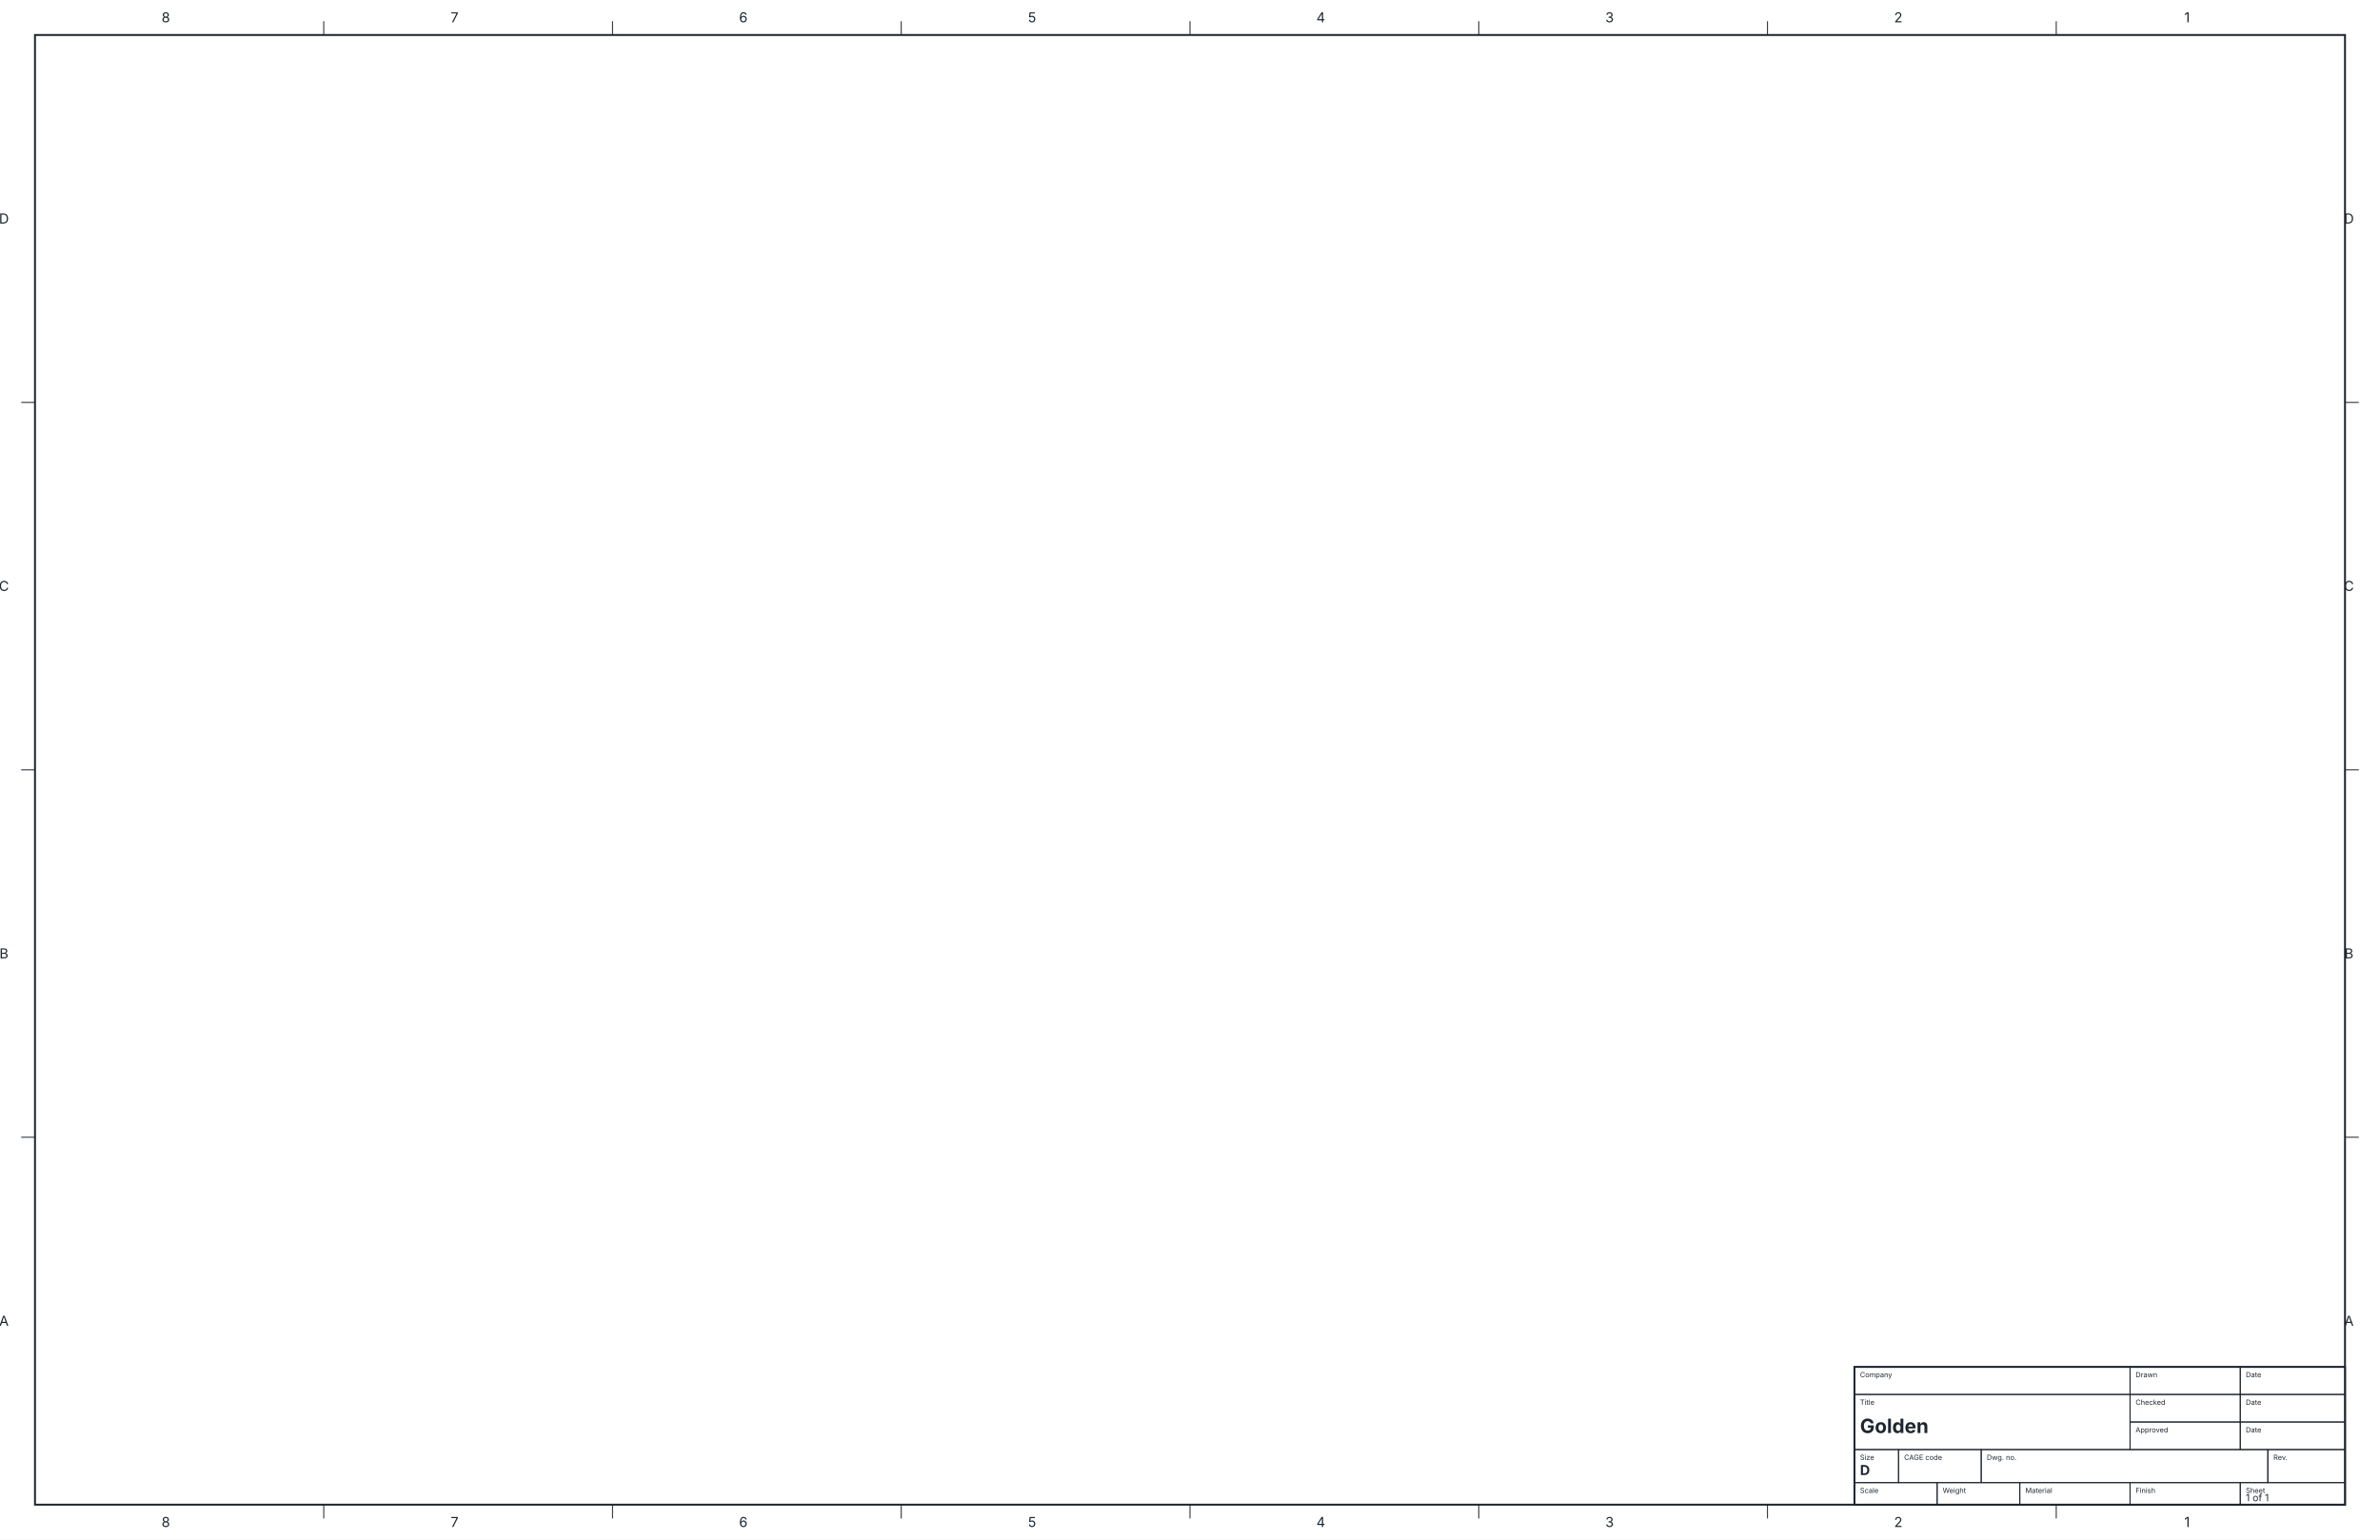
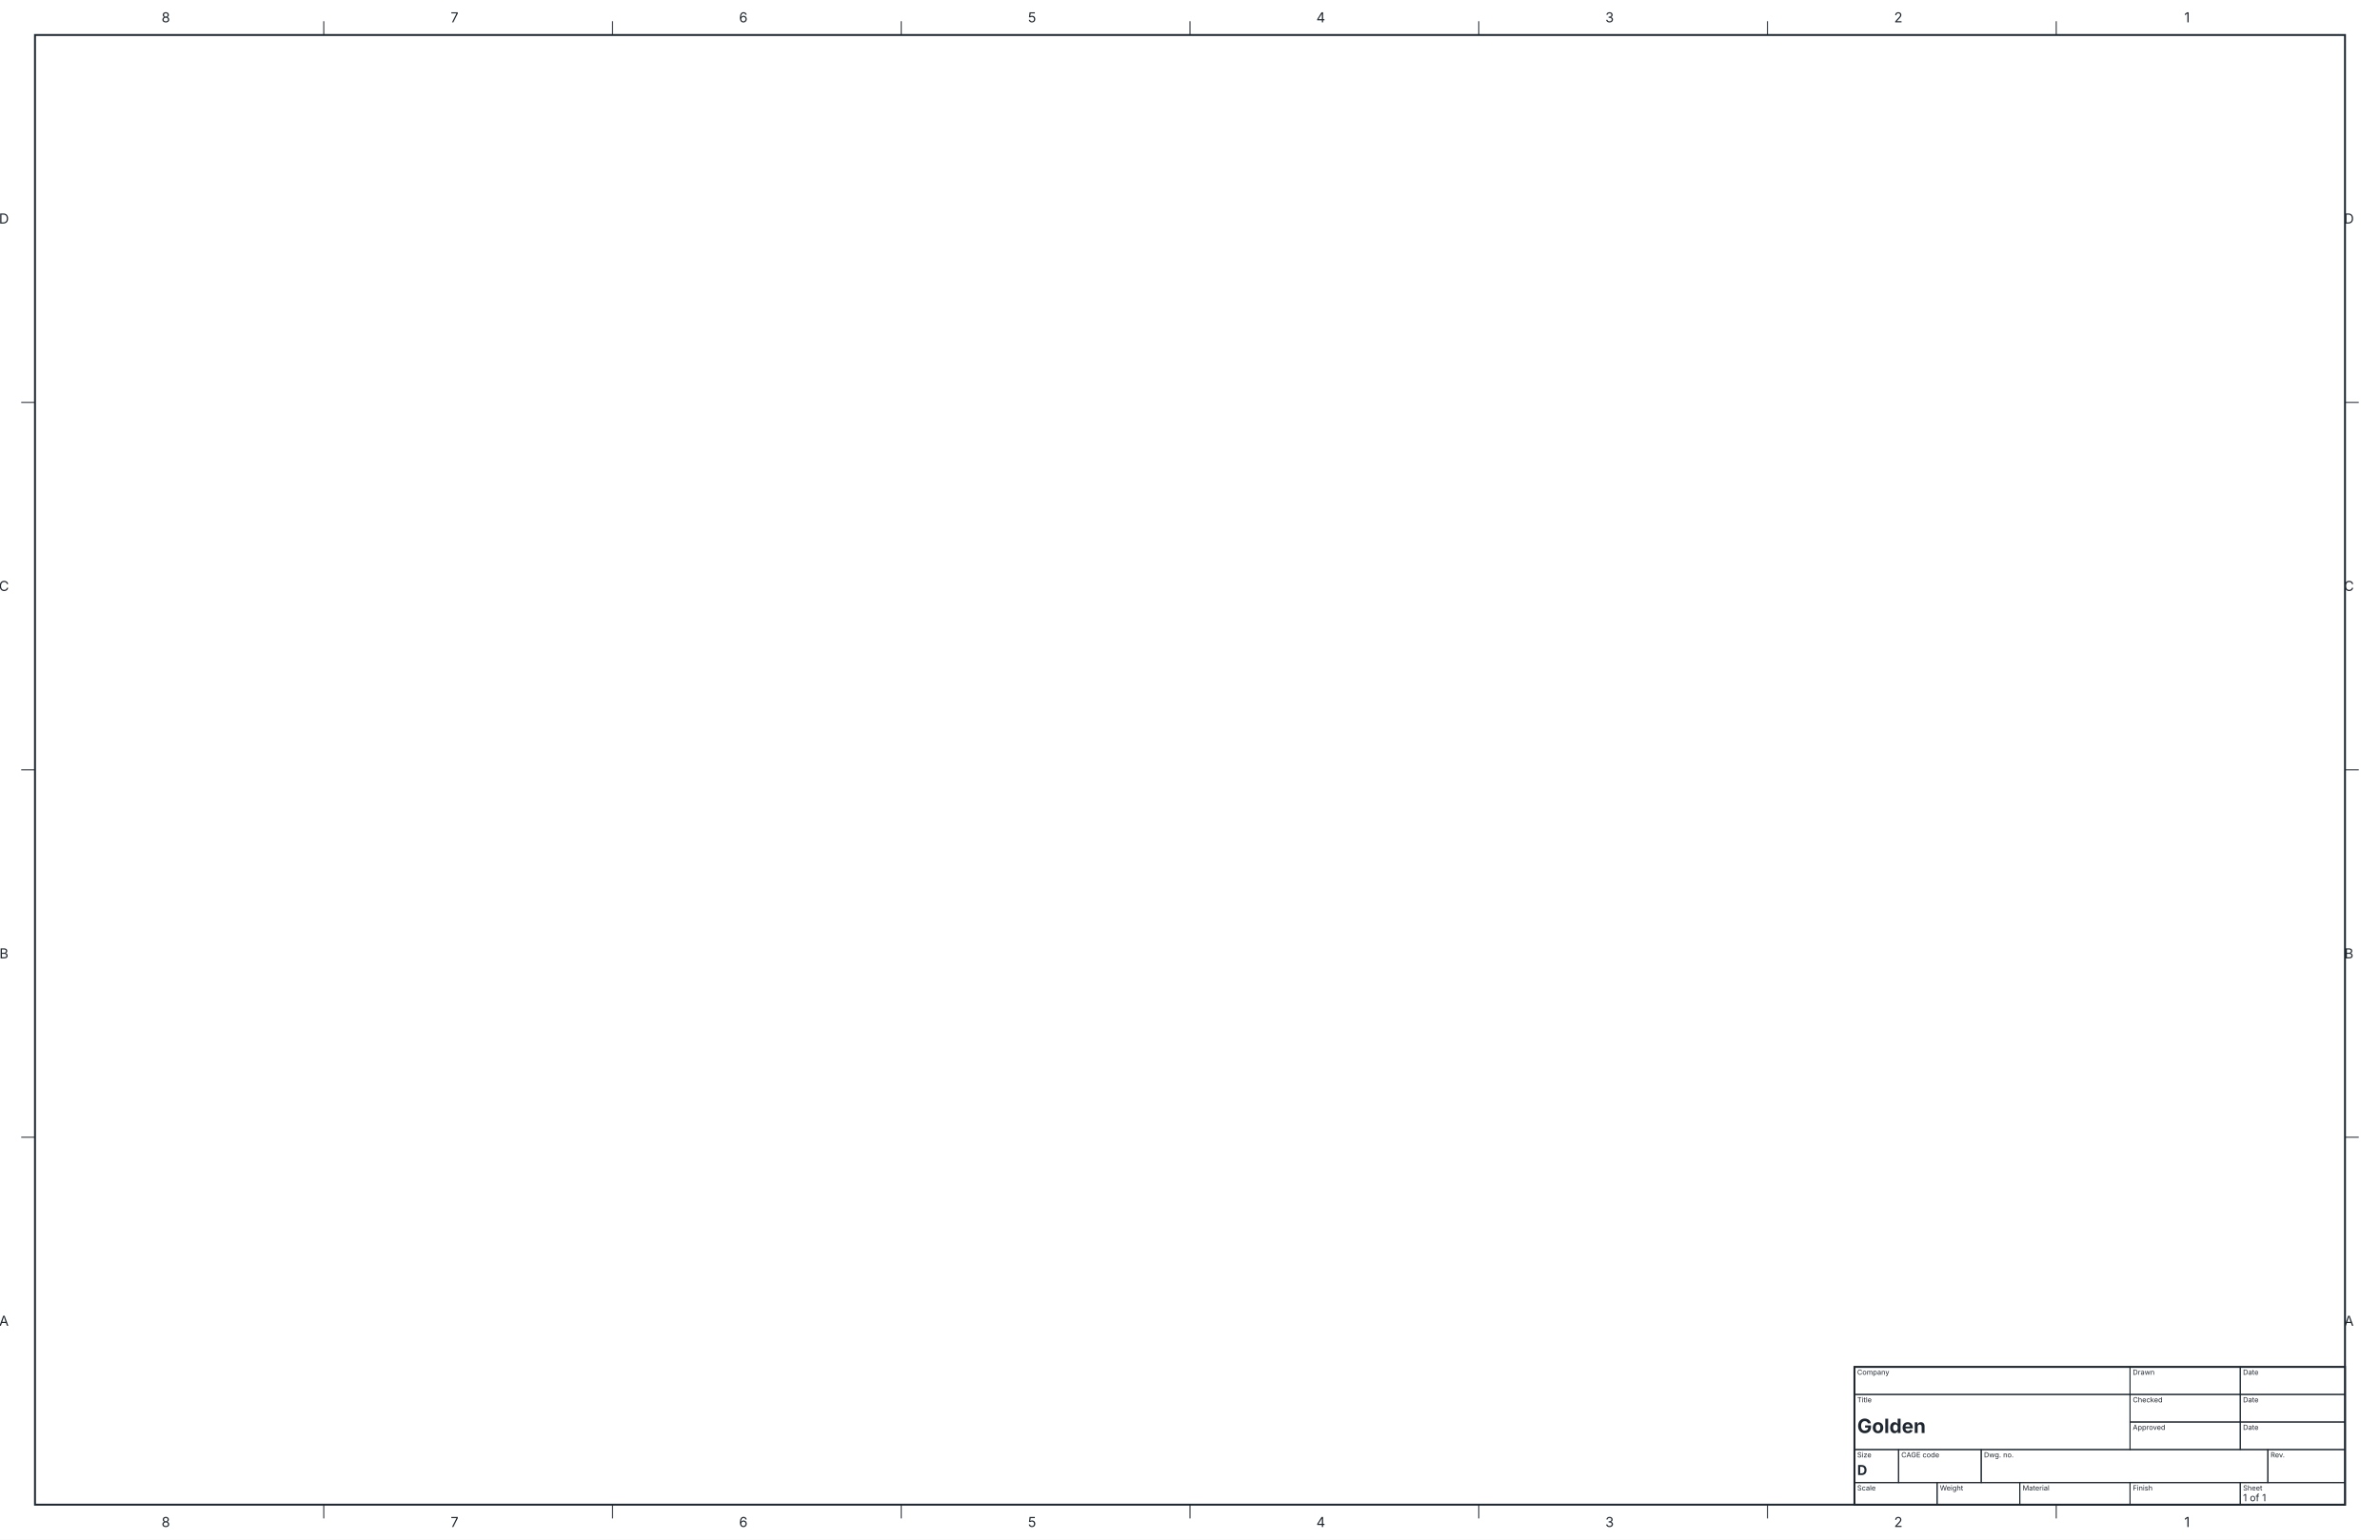
<svg xmlns="http://www.w3.org/2000/svg" version="1.1" width="3400" height="2200" viewBox="0 0 3400 2200">
  <rect x="0" y="0" width="3400" height="2200" fill="#ffffff" />
  <g class="background" data-page="p2">
    <g id="p2-frame">
      <path d="M50 50 L3350 50 L3350 2150 L50 2150 Z" fill="none" stroke="#1e2630" stroke-width="2.756" />
    </g>
    <g id="p2-tick-t0">
      <path d="M461.811 30.315 L463.189 30.315 L463.189 50 L461.811 50 Z" fill="#1e2630" stroke="none" />
    </g>
    <g id="p2-tick-b0">
      <path d="M461.811 2150 L463.189 2150 L463.189 2169.685 L461.811 2169.685 Z" fill="#1e2630" stroke="none" />
    </g>
    <g id="p2-tick-t1">
      <path d="M874.311 30.315 L875.689 30.315 L875.689 50 L874.311 50 Z" fill="#1e2630" stroke="none" />
    </g>
    <g id="p2-tick-b1">
      <path d="M874.311 2150 L875.689 2150 L875.689 2169.685 L874.311 2169.685 Z" fill="#1e2630" stroke="none" />
    </g>
    <g id="p2-tick-t2">
      <path d="M1286.811 30.315 L1288.189 30.315 L1288.189 50 L1286.811 50 Z" fill="#1e2630" stroke="none" />
    </g>
    <g id="p2-tick-b2">
      <path d="M1286.811 2150 L1288.189 2150 L1288.189 2169.685 L1286.811 2169.685 Z" fill="#1e2630" stroke="none" />
    </g>
    <g id="p2-tick-t3">
      <path d="M1699.311 30.315 L1700.689 30.315 L1700.689 50 L1699.311 50 Z" fill="#1e2630" stroke="none" />
    </g>
    <g id="p2-tick-b3">
      <path d="M1699.311 2150 L1700.689 2150 L1700.689 2169.685 L1699.311 2169.685 Z" fill="#1e2630" stroke="none" />
    </g>
    <g id="p2-tick-t4">
      <path d="M2111.811 30.315 L2113.189 30.315 L2113.189 50 L2111.811 50 Z" fill="#1e2630" stroke="none" />
    </g>
    <g id="p2-tick-b4">
      <path d="M2111.811 2150 L2113.189 2150 L2113.189 2169.685 L2111.811 2169.685 Z" fill="#1e2630" stroke="none" />
    </g>
    <g id="p2-tick-t5">
      <path d="M2524.311 30.315 L2525.689 30.315 L2525.689 50 L2524.311 50 Z" fill="#1e2630" stroke="none" />
    </g>
    <g id="p2-tick-b5">
      <path d="M2524.311 2150 L2525.689 2150 L2525.689 2169.685 L2524.311 2169.685 Z" fill="#1e2630" stroke="none" />
    </g>
    <g id="p2-tick-t6">
      <path d="M2936.811 30.315 L2938.189 30.315 L2938.189 50 L2936.811 50 Z" fill="#1e2630" stroke="none" />
    </g>
    <g id="p2-tick-b6">
      <path d="M2936.811 2150 L2938.189 2150 L2938.189 2169.685 L2936.811 2169.685 Z" fill="#1e2630" stroke="none" />
    </g>
    <g id="p2-tick-l0">
      <path d="M30.315 574.311 L50 574.311 L50 575.689 L30.315 575.689 Z" fill="#1e2630" stroke="none" />
    </g>
    <g id="p2-tick-r0">
      <path d="M3350 574.311 L3369.685 574.311 L3369.685 575.689 L3350 575.689 Z" fill="#1e2630" stroke="none" />
    </g>
    <g id="p2-tick-l1">
      <path d="M30.315 1099.311 L50 1099.311 L50 1100.689 L30.315 1100.689 Z" fill="#1e2630" stroke="none" />
    </g>
    <g id="p2-tick-r1">
      <path d="M3350 1099.311 L3369.685 1099.311 L3369.685 1100.689 L3350 1100.689 Z" fill="#1e2630" stroke="none" />
    </g>
    <g id="p2-tick-l2">
      <path d="M30.315 1624.311 L50 1624.311 L50 1625.689 L30.315 1625.689 Z" fill="#1e2630" stroke="none" />
    </g>
    <g id="p2-tick-r2">
      <path d="M3350 1624.311 L3369.685 1624.311 L3369.685 1625.689 L3350 1625.689 Z" fill="#1e2630" stroke="none" />
    </g>
    <g id="p2-col-t0">
      <path d="M50 0 L462.5 0 L462.5 50 L50 50 Z" fill="none" stroke="none" />
      <text text-anchor="middle" font-family="Inter, sans-serif" font-size="19.685" fill="#1e2630" xml:space="preserve">
        <tspan x="256.25" y="31.89">8</tspan>
      </text>
    </g>
    <g id="p2-col-b0">
      <path d="M50 2150 L462.5 2150 L462.5 2200 L50 2200 Z" fill="none" stroke="none" />
      <text text-anchor="middle" font-family="Inter, sans-serif" font-size="19.685" fill="#1e2630" xml:space="preserve">
        <tspan x="256.25" y="2181.89">8</tspan>
      </text>
    </g>
    <g id="p2-col-t1">
      <path d="M462.5 0 L875 0 L875 50 L462.5 50 Z" fill="none" stroke="none" />
      <text text-anchor="middle" font-family="Inter, sans-serif" font-size="19.685" fill="#1e2630" xml:space="preserve">
        <tspan x="668.75" y="31.89">7</tspan>
      </text>
    </g>
    <g id="p2-col-b1">
      <path d="M462.5 2150 L875 2150 L875 2200 L462.5 2200 Z" fill="none" stroke="none" />
      <text text-anchor="middle" font-family="Inter, sans-serif" font-size="19.685" fill="#1e2630" xml:space="preserve">
        <tspan x="668.75" y="2181.89">7</tspan>
      </text>
    </g>
    <g id="p2-col-t2">
      <path d="M875 0 L1287.5 0 L1287.5 50 L875 50 Z" fill="none" stroke="none" />
      <text text-anchor="middle" font-family="Inter, sans-serif" font-size="19.685" fill="#1e2630" xml:space="preserve">
        <tspan x="1081.25" y="31.89">6</tspan>
      </text>
    </g>
    <g id="p2-col-b2">
      <path d="M875 2150 L1287.5 2150 L1287.5 2200 L875 2200 Z" fill="none" stroke="none" />
      <text text-anchor="middle" font-family="Inter, sans-serif" font-size="19.685" fill="#1e2630" xml:space="preserve">
        <tspan x="1081.25" y="2181.89">6</tspan>
      </text>
    </g>
    <g id="p2-col-t3">
      <path d="M1287.5 0 L1700 0 L1700 50 L1287.5 50 Z" fill="none" stroke="none" />
      <text text-anchor="middle" font-family="Inter, sans-serif" font-size="19.685" fill="#1e2630" xml:space="preserve">
        <tspan x="1493.75" y="31.89">5</tspan>
      </text>
    </g>
    <g id="p2-col-b3">
      <path d="M1287.5 2150 L1700 2150 L1700 2200 L1287.5 2200 Z" fill="none" stroke="none" />
      <text text-anchor="middle" font-family="Inter, sans-serif" font-size="19.685" fill="#1e2630" xml:space="preserve">
        <tspan x="1493.75" y="2181.89">5</tspan>
      </text>
    </g>
    <g id="p2-col-t4">
      <path d="M1700 0 L2112.5 0 L2112.5 50 L1700 50 Z" fill="none" stroke="none" />
      <text text-anchor="middle" font-family="Inter, sans-serif" font-size="19.685" fill="#1e2630" xml:space="preserve">
        <tspan x="1906.25" y="31.89">4</tspan>
      </text>
    </g>
    <g id="p2-col-b4">
      <path d="M1700 2150 L2112.5 2150 L2112.5 2200 L1700 2200 Z" fill="none" stroke="none" />
      <text text-anchor="middle" font-family="Inter, sans-serif" font-size="19.685" fill="#1e2630" xml:space="preserve">
        <tspan x="1906.25" y="2181.89">4</tspan>
      </text>
    </g>
    <g id="p2-col-t5">
      <path d="M2112.5 0 L2525 0 L2525 50 L2112.5 50 Z" fill="none" stroke="none" />
      <text text-anchor="middle" font-family="Inter, sans-serif" font-size="19.685" fill="#1e2630" xml:space="preserve">
        <tspan x="2318.75" y="31.89">3</tspan>
      </text>
    </g>
    <g id="p2-col-b5">
      <path d="M2112.5 2150 L2525 2150 L2525 2200 L2112.5 2200 Z" fill="none" stroke="none" />
      <text text-anchor="middle" font-family="Inter, sans-serif" font-size="19.685" fill="#1e2630" xml:space="preserve">
        <tspan x="2318.75" y="2181.89">3</tspan>
      </text>
    </g>
    <g id="p2-col-t6">
      <path d="M2525 0 L2937.5 0 L2937.5 50 L2525 50 Z" fill="none" stroke="none" />
      <text text-anchor="middle" font-family="Inter, sans-serif" font-size="19.685" fill="#1e2630" xml:space="preserve">
        <tspan x="2731.25" y="31.89">2</tspan>
      </text>
    </g>
    <g id="p2-col-b6">
      <path d="M2525 2150 L2937.5 2150 L2937.5 2200 L2525 2200 Z" fill="none" stroke="none" />
      <text text-anchor="middle" font-family="Inter, sans-serif" font-size="19.685" fill="#1e2630" xml:space="preserve">
        <tspan x="2731.25" y="2181.89">2</tspan>
      </text>
    </g>
    <g id="p2-col-t7">
      <path d="M2937.5 0 L3350 0 L3350 50 L2937.5 50 Z" fill="none" stroke="none" />
      <text text-anchor="middle" font-family="Inter, sans-serif" font-size="19.685" fill="#1e2630" xml:space="preserve">
        <tspan x="3143.75" y="31.89">1</tspan>
      </text>
    </g>
    <g id="p2-col-b7">
      <path d="M2937.5 2150 L3350 2150 L3350 2200 L2937.5 2200 Z" fill="none" stroke="none" />
      <text text-anchor="middle" font-family="Inter, sans-serif" font-size="19.685" fill="#1e2630" xml:space="preserve">
        <tspan x="3143.75" y="2181.89">1</tspan>
      </text>
    </g>
    <g id="p2-row-l0">
      <path d="M0 50 L50 50 L50 575 L0 575 Z" fill="none" stroke="none" />
      <text text-anchor="middle" font-family="Inter, sans-serif" font-size="19.685" fill="#1e2630" xml:space="preserve">
        <tspan x="25" y="319.39">D</tspan>
      </text>
    </g>
    <g id="p2-row-r0">
      <path d="M3350 50 L3400 50 L3400 575 L3350 575 Z" fill="none" stroke="none" />
      <text text-anchor="middle" font-family="Inter, sans-serif" font-size="19.685" fill="#1e2630" xml:space="preserve">
        <tspan x="3375" y="319.39">D</tspan>
      </text>
    </g>
    <g id="p2-row-l1">
      <path d="M0 575 L50 575 L50 1100 L0 1100 Z" fill="none" stroke="none" />
      <text text-anchor="middle" font-family="Inter, sans-serif" font-size="19.685" fill="#1e2630" xml:space="preserve">
        <tspan x="25" y="844.39">C</tspan>
      </text>
    </g>
    <g id="p2-row-r1">
      <path d="M3350 575 L3400 575 L3400 1100 L3350 1100 Z" fill="none" stroke="none" />
      <text text-anchor="middle" font-family="Inter, sans-serif" font-size="19.685" fill="#1e2630" xml:space="preserve">
        <tspan x="3375" y="844.39">C</tspan>
      </text>
    </g>
    <g id="p2-row-l2">
      <path d="M0 1100 L50 1100 L50 1625 L0 1625 Z" fill="none" stroke="none" />
      <text text-anchor="middle" font-family="Inter, sans-serif" font-size="19.685" fill="#1e2630" xml:space="preserve">
        <tspan x="25" y="1369.39">B</tspan>
      </text>
    </g>
    <g id="p2-row-r2">
      <path d="M3350 1100 L3400 1100 L3400 1625 L3350 1625 Z" fill="none" stroke="none" />
      <text text-anchor="middle" font-family="Inter, sans-serif" font-size="19.685" fill="#1e2630" xml:space="preserve">
        <tspan x="3375" y="1369.39">B</tspan>
      </text>
    </g>
    <g id="p2-row-l3">
      <path d="M0 1625 L50 1625 L50 2150 L0 2150 Z" fill="none" stroke="none" />
      <text text-anchor="middle" font-family="Inter, sans-serif" font-size="19.685" fill="#1e2630" xml:space="preserve">
        <tspan x="25" y="1894.39">A</tspan>
      </text>
    </g>
    <g id="p2-row-r3">
      <path d="M3350 1625 L3400 1625 L3400 2150 L3350 2150 Z" fill="none" stroke="none" />
      <text text-anchor="middle" font-family="Inter, sans-serif" font-size="19.685" fill="#1e2630" xml:space="preserve">
        <tspan x="3375" y="1894.39">A</tspan>
      </text>
    </g>
    <g id="p2-tb-border">
      <path d="M2649.213 1953.15 L3350 1953.15 L3350 2150 L2649.213 2150 Z" fill="#ffffff" stroke="#1e2630" stroke-width="2.756" />
    </g>
    <g id="p2-tb-cell0">
      <path d="M2649.213 1953.15 L3042.913 1953.15 L3042.913 1992.52 L2649.213 1992.52 Z" fill="none" stroke="#1e2630" stroke-width="1.378" />
    </g>
    <g id="p2-tb-label0">
-       <path d="M2653.15 1954.331 L3038.976 1954.331 L3038.976 1966.142 L2653.15 1966.142 Z" fill="none" stroke="none" />
-       <text text-anchor="start" font-family="Inter, sans-serif" font-size="10.124" fill="#1e2630" xml:space="preserve">
-         <tspan x="2657.15" y="1967.948">Company</tspan>
+       <path d="M2653.15 1954.724 L3038.976 1954.724 L3038.976 1966.535 L2653.15 1966.535 Z" fill="none" stroke="none" />
+       <text text-anchor="start" font-family="Inter, sans-serif" font-size="10.124" fill="#1e2630" xml:space="preserve">
+         <tspan x="2653.15" y="1964.342">Company</tspan>
      </text>
    </g>
    <g id="p2-tb-text0">
-       <path d="M2653.15 1964.961 L3038.976 1964.961 L3038.976 1992.52 L2653.15 1992.52 Z" fill="none" stroke="none" />
+       <path d="M2653.15 1966.535 L3038.976 1966.535 L3038.976 1990.945 L2653.15 1990.945 Z" fill="none" stroke="none" />
    </g>
    <g id="p2-tb-cell1">
      <path d="M3042.913 1953.15 L3200.394 1953.15 L3200.394 1992.52 L3042.913 1992.52 Z" fill="none" stroke="#1e2630" stroke-width="1.378" />
    </g>
    <g id="p2-tb-label1">
-       <path d="M3046.85 1954.331 L3196.457 1954.331 L3196.457 1966.142 L3046.85 1966.142 Z" fill="none" stroke="none" />
-       <text text-anchor="start" font-family="Inter, sans-serif" font-size="10.124" fill="#1e2630" xml:space="preserve">
-         <tspan x="3050.85" y="1967.948">Drawn</tspan>
+       <path d="M3046.85 1954.724 L3196.457 1954.724 L3196.457 1966.535 L3046.85 1966.535 Z" fill="none" stroke="none" />
+       <text text-anchor="start" font-family="Inter, sans-serif" font-size="10.124" fill="#1e2630" xml:space="preserve">
+         <tspan x="3046.85" y="1964.342">Drawn</tspan>
      </text>
    </g>
    <g id="p2-tb-text1">
-       <path d="M3046.85 1964.961 L3196.457 1964.961 L3196.457 1992.52 L3046.85 1992.52 Z" fill="none" stroke="none" />
+       <path d="M3046.85 1966.535 L3196.457 1966.535 L3196.457 1990.945 L3046.85 1990.945 Z" fill="none" stroke="none" />
    </g>
    <g id="p2-tb-cell2">
      <path d="M3200.394 1953.15 L3350 1953.15 L3350 1992.52 L3200.394 1992.52 Z" fill="none" stroke="#1e2630" stroke-width="1.378" />
    </g>
    <g id="p2-tb-label2">
-       <path d="M3204.331 1954.331 L3346.063 1954.331 L3346.063 1966.142 L3204.331 1966.142 Z" fill="none" stroke="none" />
-       <text text-anchor="start" font-family="Inter, sans-serif" font-size="10.124" fill="#1e2630" xml:space="preserve">
-         <tspan x="3208.331" y="1967.948">Date</tspan>
+       <path d="M3204.331 1954.724 L3346.063 1954.724 L3346.063 1966.535 L3204.331 1966.535 Z" fill="none" stroke="none" />
+       <text text-anchor="start" font-family="Inter, sans-serif" font-size="10.124" fill="#1e2630" xml:space="preserve">
+         <tspan x="3204.331" y="1964.342">Date</tspan>
      </text>
    </g>
    <g id="p2-tb-text2">
-       <path d="M3204.331 1964.961 L3346.063 1964.961 L3346.063 1992.52 L3204.331 1992.52 Z" fill="none" stroke="none" />
+       <path d="M3204.331 1966.535 L3346.063 1966.535 L3346.063 1990.945 L3204.331 1990.945 Z" fill="none" stroke="none" />
    </g>
    <g id="p2-tb-cell3">
      <path d="M2649.213 1992.52 L3042.913 1992.52 L3042.913 2071.26 L2649.213 2071.26 Z" fill="none" stroke="#1e2630" stroke-width="1.378" />
    </g>
    <g id="p2-tb-label3">
-       <path d="M2653.15 1993.701 L3038.976 1993.701 L3038.976 2005.512 L2653.15 2005.512 Z" fill="none" stroke="none" />
-       <text text-anchor="start" font-family="Inter, sans-serif" font-size="10.124" fill="#1e2630" xml:space="preserve">
-         <tspan x="2657.15" y="2007.318">Title</tspan>
+       <path d="M2653.15 1994.094 L3038.976 1994.094 L3038.976 2005.906 L2653.15 2005.906 Z" fill="none" stroke="none" />
+       <text text-anchor="start" font-family="Inter, sans-serif" font-size="10.124" fill="#1e2630" xml:space="preserve">
+         <tspan x="2653.15" y="2003.712">Title</tspan>
      </text>
    </g>
    <g id="p2-tb-text3">
-       <path d="M2653.15 2004.331 L3038.976 2004.331 L3038.976 2071.26 L2653.15 2071.26 Z" fill="none" stroke="none" />
+       <path d="M2653.15 2005.906 L3038.976 2005.906 L3038.976 2069.685 L2653.15 2069.685 Z" fill="none" stroke="none" />
      <text text-anchor="start" font-family="Inter, sans-serif" font-size="28.121" font-weight="bold" fill="#1e2630" xml:space="preserve">
-         <tspan x="2657.15" y="2047.638">Golden</tspan>
+         <tspan x="2653.15" y="2047.638">Golden</tspan>
      </text>
    </g>
    <g id="p2-tb-cell4">
      <path d="M3042.913 1992.52 L3200.394 1992.52 L3200.394 2031.89 L3042.913 2031.89 Z" fill="none" stroke="#1e2630" stroke-width="1.378" />
    </g>
    <g id="p2-tb-label4">
-       <path d="M3046.85 1993.701 L3196.457 1993.701 L3196.457 2005.512 L3046.85 2005.512 Z" fill="none" stroke="none" />
-       <text text-anchor="start" font-family="Inter, sans-serif" font-size="10.124" fill="#1e2630" xml:space="preserve">
-         <tspan x="3050.85" y="2007.318">Checked</tspan>
+       <path d="M3046.85 1994.094 L3196.457 1994.094 L3196.457 2005.906 L3046.85 2005.906 Z" fill="none" stroke="none" />
+       <text text-anchor="start" font-family="Inter, sans-serif" font-size="10.124" fill="#1e2630" xml:space="preserve">
+         <tspan x="3046.85" y="2003.712">Checked</tspan>
      </text>
    </g>
    <g id="p2-tb-text4">
-       <path d="M3046.85 2004.331 L3196.457 2004.331 L3196.457 2031.89 L3046.85 2031.89 Z" fill="none" stroke="none" />
+       <path d="M3046.85 2005.906 L3196.457 2005.906 L3196.457 2030.315 L3046.85 2030.315 Z" fill="none" stroke="none" />
    </g>
    <g id="p2-tb-cell5">
      <path d="M3200.394 1992.52 L3350 1992.52 L3350 2031.89 L3200.394 2031.89 Z" fill="none" stroke="#1e2630" stroke-width="1.378" />
    </g>
    <g id="p2-tb-label5">
-       <path d="M3204.331 1993.701 L3346.063 1993.701 L3346.063 2005.512 L3204.331 2005.512 Z" fill="none" stroke="none" />
-       <text text-anchor="start" font-family="Inter, sans-serif" font-size="10.124" fill="#1e2630" xml:space="preserve">
-         <tspan x="3208.331" y="2007.318">Date</tspan>
+       <path d="M3204.331 1994.094 L3346.063 1994.094 L3346.063 2005.906 L3204.331 2005.906 Z" fill="none" stroke="none" />
+       <text text-anchor="start" font-family="Inter, sans-serif" font-size="10.124" fill="#1e2630" xml:space="preserve">
+         <tspan x="3204.331" y="2003.712">Date</tspan>
      </text>
    </g>
    <g id="p2-tb-text5">
-       <path d="M3204.331 2004.331 L3346.063 2004.331 L3346.063 2031.89 L3204.331 2031.89 Z" fill="none" stroke="none" />
+       <path d="M3204.331 2005.906 L3346.063 2005.906 L3346.063 2030.315 L3204.331 2030.315 Z" fill="none" stroke="none" />
    </g>
    <g id="p2-tb-cell6">
      <path d="M3042.913 2031.89 L3200.394 2031.89 L3200.394 2071.26 L3042.913 2071.26 Z" fill="none" stroke="#1e2630" stroke-width="1.378" />
    </g>
    <g id="p2-tb-label6">
-       <path d="M3046.85 2033.071 L3196.457 2033.071 L3196.457 2044.882 L3046.85 2044.882 Z" fill="none" stroke="none" />
-       <text text-anchor="start" font-family="Inter, sans-serif" font-size="10.124" fill="#1e2630" xml:space="preserve">
-         <tspan x="3050.85" y="2046.688">Approved</tspan>
+       <path d="M3046.85 2033.465 L3196.457 2033.465 L3196.457 2045.276 L3046.85 2045.276 Z" fill="none" stroke="none" />
+       <text text-anchor="start" font-family="Inter, sans-serif" font-size="10.124" fill="#1e2630" xml:space="preserve">
+         <tspan x="3046.85" y="2043.082">Approved</tspan>
      </text>
    </g>
    <g id="p2-tb-text6">
-       <path d="M3046.85 2043.701 L3196.457 2043.701 L3196.457 2071.26 L3046.85 2071.26 Z" fill="none" stroke="none" />
+       <path d="M3046.85 2045.276 L3196.457 2045.276 L3196.457 2069.685 L3046.85 2069.685 Z" fill="none" stroke="none" />
    </g>
    <g id="p2-tb-cell7">
      <path d="M3200.394 2031.89 L3350 2031.89 L3350 2071.26 L3200.394 2071.26 Z" fill="none" stroke="#1e2630" stroke-width="1.378" />
    </g>
    <g id="p2-tb-label7">
-       <path d="M3204.331 2033.071 L3346.063 2033.071 L3346.063 2044.882 L3204.331 2044.882 Z" fill="none" stroke="none" />
-       <text text-anchor="start" font-family="Inter, sans-serif" font-size="10.124" fill="#1e2630" xml:space="preserve">
-         <tspan x="3208.331" y="2046.688">Date</tspan>
+       <path d="M3204.331 2033.465 L3346.063 2033.465 L3346.063 2045.276 L3204.331 2045.276 Z" fill="none" stroke="none" />
+       <text text-anchor="start" font-family="Inter, sans-serif" font-size="10.124" fill="#1e2630" xml:space="preserve">
+         <tspan x="3204.331" y="2043.082">Date</tspan>
      </text>
    </g>
    <g id="p2-tb-text7">
-       <path d="M3204.331 2043.701 L3346.063 2043.701 L3346.063 2071.26 L3204.331 2071.26 Z" fill="none" stroke="none" />
+       <path d="M3204.331 2045.276 L3346.063 2045.276 L3346.063 2069.685 L3204.331 2069.685 Z" fill="none" stroke="none" />
    </g>
    <g id="p2-tb-cell8">
      <path d="M2649.213 2071.26 L2712.205 2071.26 L2712.205 2118.504 L2649.213 2118.504 Z" fill="none" stroke="#1e2630" stroke-width="1.378" />
    </g>
    <g id="p2-tb-label8">
-       <path d="M2653.15 2072.441 L2708.268 2072.441 L2708.268 2084.252 L2653.15 2084.252 Z" fill="none" stroke="none" />
-       <text text-anchor="start" font-family="Inter, sans-serif" font-size="10.124" fill="#1e2630" xml:space="preserve">
-         <tspan x="2657.15" y="2086.058">Size</tspan>
+       <path d="M2653.15 2072.835 L2708.268 2072.835 L2708.268 2084.646 L2653.15 2084.646 Z" fill="none" stroke="none" />
+       <text text-anchor="start" font-family="Inter, sans-serif" font-size="10.124" fill="#1e2630" xml:space="preserve">
+         <tspan x="2653.15" y="2082.452">Size</tspan>
      </text>
    </g>
    <g id="p2-tb-text8">
-       <path d="M2653.15 2083.071 L2708.268 2083.071 L2708.268 2118.504 L2653.15 2118.504 Z" fill="none" stroke="none" />
+       <path d="M2653.15 2084.646 L2708.268 2084.646 L2708.268 2116.929 L2653.15 2116.929 Z" fill="none" stroke="none" />
      <text text-anchor="start" font-family="Inter, sans-serif" font-size="19.685" font-weight="bold" fill="#1e2630" xml:space="preserve">
-         <tspan x="2657.15" y="2107.677">D</tspan>
+         <tspan x="2653.15" y="2107.677">D</tspan>
      </text>
    </g>
    <g id="p2-tb-cell9">
      <path d="M2712.205 2071.26 L2830.315 2071.26 L2830.315 2118.504 L2712.205 2118.504 Z" fill="none" stroke="#1e2630" stroke-width="1.378" />
    </g>
    <g id="p2-tb-label9">
-       <path d="M2716.142 2072.441 L2826.378 2072.441 L2826.378 2084.252 L2716.142 2084.252 Z" fill="none" stroke="none" />
-       <text text-anchor="start" font-family="Inter, sans-serif" font-size="10.124" fill="#1e2630" xml:space="preserve">
-         <tspan x="2720.142" y="2086.058">CAGE code</tspan>
+       <path d="M2716.142 2072.835 L2826.378 2072.835 L2826.378 2084.646 L2716.142 2084.646 Z" fill="none" stroke="none" />
+       <text text-anchor="start" font-family="Inter, sans-serif" font-size="10.124" fill="#1e2630" xml:space="preserve">
+         <tspan x="2716.142" y="2082.452">CAGE code</tspan>
      </text>
    </g>
    <g id="p2-tb-text9">
-       <path d="M2716.142 2083.071 L2826.378 2083.071 L2826.378 2118.504 L2716.142 2118.504 Z" fill="none" stroke="none" />
+       <path d="M2716.142 2084.646 L2826.378 2084.646 L2826.378 2116.929 L2716.142 2116.929 Z" fill="none" stroke="none" />
    </g>
    <g id="p2-tb-cell10">
      <path d="M2830.315 2071.26 L3239.764 2071.26 L3239.764 2118.504 L2830.315 2118.504 Z" fill="none" stroke="#1e2630" stroke-width="1.378" />
    </g>
    <g id="p2-tb-label10">
-       <path d="M2834.252 2072.441 L3235.827 2072.441 L3235.827 2084.252 L2834.252 2084.252 Z" fill="none" stroke="none" />
-       <text text-anchor="start" font-family="Inter, sans-serif" font-size="10.124" fill="#1e2630" xml:space="preserve">
-         <tspan x="2838.252" y="2086.058">Dwg. no.</tspan>
+       <path d="M2834.252 2072.835 L3235.827 2072.835 L3235.827 2084.646 L2834.252 2084.646 Z" fill="none" stroke="none" />
+       <text text-anchor="start" font-family="Inter, sans-serif" font-size="10.124" fill="#1e2630" xml:space="preserve">
+         <tspan x="2834.252" y="2082.452">Dwg. no.</tspan>
      </text>
    </g>
    <g id="p2-tb-text10">
-       <path d="M2834.252 2083.071 L3235.827 2083.071 L3235.827 2118.504 L2834.252 2118.504 Z" fill="none" stroke="none" />
+       <path d="M2834.252 2084.646 L3235.827 2084.646 L3235.827 2116.929 L2834.252 2116.929 Z" fill="none" stroke="none" />
    </g>
    <g id="p2-tb-cell11">
      <path d="M3239.764 2071.26 L3350 2071.26 L3350 2118.504 L3239.764 2118.504 Z" fill="none" stroke="#1e2630" stroke-width="1.378" />
    </g>
    <g id="p2-tb-label11">
-       <path d="M3243.701 2072.441 L3346.063 2072.441 L3346.063 2084.252 L3243.701 2084.252 Z" fill="none" stroke="none" />
-       <text text-anchor="start" font-family="Inter, sans-serif" font-size="10.124" fill="#1e2630" xml:space="preserve">
-         <tspan x="3247.701" y="2086.058">Rev.</tspan>
+       <path d="M3243.701 2072.835 L3346.063 2072.835 L3346.063 2084.646 L3243.701 2084.646 Z" fill="none" stroke="none" />
+       <text text-anchor="start" font-family="Inter, sans-serif" font-size="10.124" fill="#1e2630" xml:space="preserve">
+         <tspan x="3243.701" y="2082.452">Rev.</tspan>
      </text>
    </g>
    <g id="p2-tb-text11">
-       <path d="M3243.701 2083.071 L3346.063 2083.071 L3346.063 2118.504 L3243.701 2118.504 Z" fill="none" stroke="none" />
+       <path d="M3243.701 2084.646 L3346.063 2084.646 L3346.063 2116.929 L3243.701 2116.929 Z" fill="none" stroke="none" />
    </g>
    <g id="p2-tb-cell12">
      <path d="M2649.213 2118.504 L2767.323 2118.504 L2767.323 2150 L2649.213 2150 Z" fill="none" stroke="#1e2630" stroke-width="1.378" />
    </g>
    <g id="p2-tb-label12">
-       <path d="M2653.15 2119.685 L2763.386 2119.685 L2763.386 2131.496 L2653.15 2131.496 Z" fill="none" stroke="none" />
-       <text text-anchor="start" font-family="Inter, sans-serif" font-size="10.124" fill="#1e2630" xml:space="preserve">
-         <tspan x="2657.15" y="2133.303">Scale</tspan>
+       <path d="M2653.15 2120.079 L2763.386 2120.079 L2763.386 2131.89 L2653.15 2131.89 Z" fill="none" stroke="none" />
+       <text text-anchor="start" font-family="Inter, sans-serif" font-size="10.124" fill="#1e2630" xml:space="preserve">
+         <tspan x="2653.15" y="2129.696">Scale</tspan>
      </text>
    </g>
    <g id="p2-tb-text12">
-       <path d="M2653.15 2130.315 L2763.386 2130.315 L2763.386 2150 L2653.15 2150 Z" fill="none" stroke="none" />
+       <path d="M2653.15 2131.89 L2763.386 2131.89 L2763.386 2148.425 L2653.15 2148.425 Z" fill="none" stroke="none" />
    </g>
    <g id="p2-tb-cell13">
      <path d="M2767.323 2118.504 L2885.433 2118.504 L2885.433 2150 L2767.323 2150 Z" fill="none" stroke="#1e2630" stroke-width="1.378" />
    </g>
    <g id="p2-tb-label13">
-       <path d="M2771.26 2119.685 L2881.496 2119.685 L2881.496 2131.496 L2771.26 2131.496 Z" fill="none" stroke="none" />
-       <text text-anchor="start" font-family="Inter, sans-serif" font-size="10.124" fill="#1e2630" xml:space="preserve">
-         <tspan x="2775.26" y="2133.303">Weight</tspan>
+       <path d="M2771.26 2120.079 L2881.496 2120.079 L2881.496 2131.89 L2771.26 2131.89 Z" fill="none" stroke="none" />
+       <text text-anchor="start" font-family="Inter, sans-serif" font-size="10.124" fill="#1e2630" xml:space="preserve">
+         <tspan x="2771.26" y="2129.696">Weight</tspan>
      </text>
    </g>
    <g id="p2-tb-text13">
-       <path d="M2771.26 2130.315 L2881.496 2130.315 L2881.496 2150 L2771.26 2150 Z" fill="none" stroke="none" />
+       <path d="M2771.26 2131.89 L2881.496 2131.89 L2881.496 2148.425 L2771.26 2148.425 Z" fill="none" stroke="none" />
    </g>
    <g id="p2-tb-cell14">
      <path d="M2885.433 2118.504 L3042.913 2118.504 L3042.913 2150 L2885.433 2150 Z" fill="none" stroke="#1e2630" stroke-width="1.378" />
    </g>
    <g id="p2-tb-label14">
-       <path d="M2889.37 2119.685 L3038.976 2119.685 L3038.976 2131.496 L2889.37 2131.496 Z" fill="none" stroke="none" />
-       <text text-anchor="start" font-family="Inter, sans-serif" font-size="10.124" fill="#1e2630" xml:space="preserve">
-         <tspan x="2893.37" y="2133.303">Material</tspan>
+       <path d="M2889.37 2120.079 L3038.976 2120.079 L3038.976 2131.89 L2889.37 2131.89 Z" fill="none" stroke="none" />
+       <text text-anchor="start" font-family="Inter, sans-serif" font-size="10.124" fill="#1e2630" xml:space="preserve">
+         <tspan x="2889.37" y="2129.696">Material</tspan>
      </text>
    </g>
    <g id="p2-tb-text14">
-       <path d="M2889.37 2130.315 L3038.976 2130.315 L3038.976 2150 L2889.37 2150 Z" fill="none" stroke="none" />
+       <path d="M2889.37 2131.89 L3038.976 2131.89 L3038.976 2148.425 L2889.37 2148.425 Z" fill="none" stroke="none" />
    </g>
    <g id="p2-tb-cell15">
      <path d="M3042.913 2118.504 L3200.394 2118.504 L3200.394 2150 L3042.913 2150 Z" fill="none" stroke="#1e2630" stroke-width="1.378" />
    </g>
    <g id="p2-tb-label15">
-       <path d="M3046.85 2119.685 L3196.457 2119.685 L3196.457 2131.496 L3046.85 2131.496 Z" fill="none" stroke="none" />
-       <text text-anchor="start" font-family="Inter, sans-serif" font-size="10.124" fill="#1e2630" xml:space="preserve">
-         <tspan x="3050.85" y="2133.303">Finish</tspan>
+       <path d="M3046.85 2120.079 L3196.457 2120.079 L3196.457 2131.89 L3046.85 2131.89 Z" fill="none" stroke="none" />
+       <text text-anchor="start" font-family="Inter, sans-serif" font-size="10.124" fill="#1e2630" xml:space="preserve">
+         <tspan x="3046.85" y="2129.696">Finish</tspan>
      </text>
    </g>
    <g id="p2-tb-text15">
-       <path d="M3046.85 2130.315 L3196.457 2130.315 L3196.457 2150 L3046.85 2150 Z" fill="none" stroke="none" />
+       <path d="M3046.85 2131.89 L3196.457 2131.89 L3196.457 2148.425 L3046.85 2148.425 Z" fill="none" stroke="none" />
    </g>
    <g id="p2-tb-cell16">
      <path d="M3200.394 2118.504 L3350 2118.504 L3350 2150 L3200.394 2150 Z" fill="none" stroke="#1e2630" stroke-width="1.378" />
    </g>
    <g id="p2-tb-label16">
-       <path d="M3204.331 2119.685 L3346.063 2119.685 L3346.063 2131.496 L3204.331 2131.496 Z" fill="none" stroke="none" />
-       <text text-anchor="start" font-family="Inter, sans-serif" font-size="10.124" fill="#1e2630" xml:space="preserve">
-         <tspan x="3208.331" y="2133.303">Sheet</tspan>
+       <path d="M3204.331 2120.079 L3346.063 2120.079 L3346.063 2131.89 L3204.331 2131.89 Z" fill="none" stroke="none" />
+       <text text-anchor="start" font-family="Inter, sans-serif" font-size="10.124" fill="#1e2630" xml:space="preserve">
+         <tspan x="3204.331" y="2129.696">Sheet</tspan>
      </text>
    </g>
    <g id="p2-tb-text16">
-       <path d="M3204.331 2130.315 L3346.063 2130.315 L3346.063 2150 L3204.331 2150 Z" fill="none" stroke="none" />
+       <path d="M3204.331 2131.89 L3346.063 2131.89 L3346.063 2148.425 L3204.331 2148.425 Z" fill="none" stroke="none" />
      <text text-anchor="start" font-family="Inter, sans-serif" font-size="14.061" fill="#1e2630" xml:space="preserve">
-         <tspan x="3208.331" y="2145.079">1 of 1</tspan>
+         <tspan x="3204.331" y="2145.079">1 of 1</tspan>
      </text>
    </g>
  </g>
</svg>
